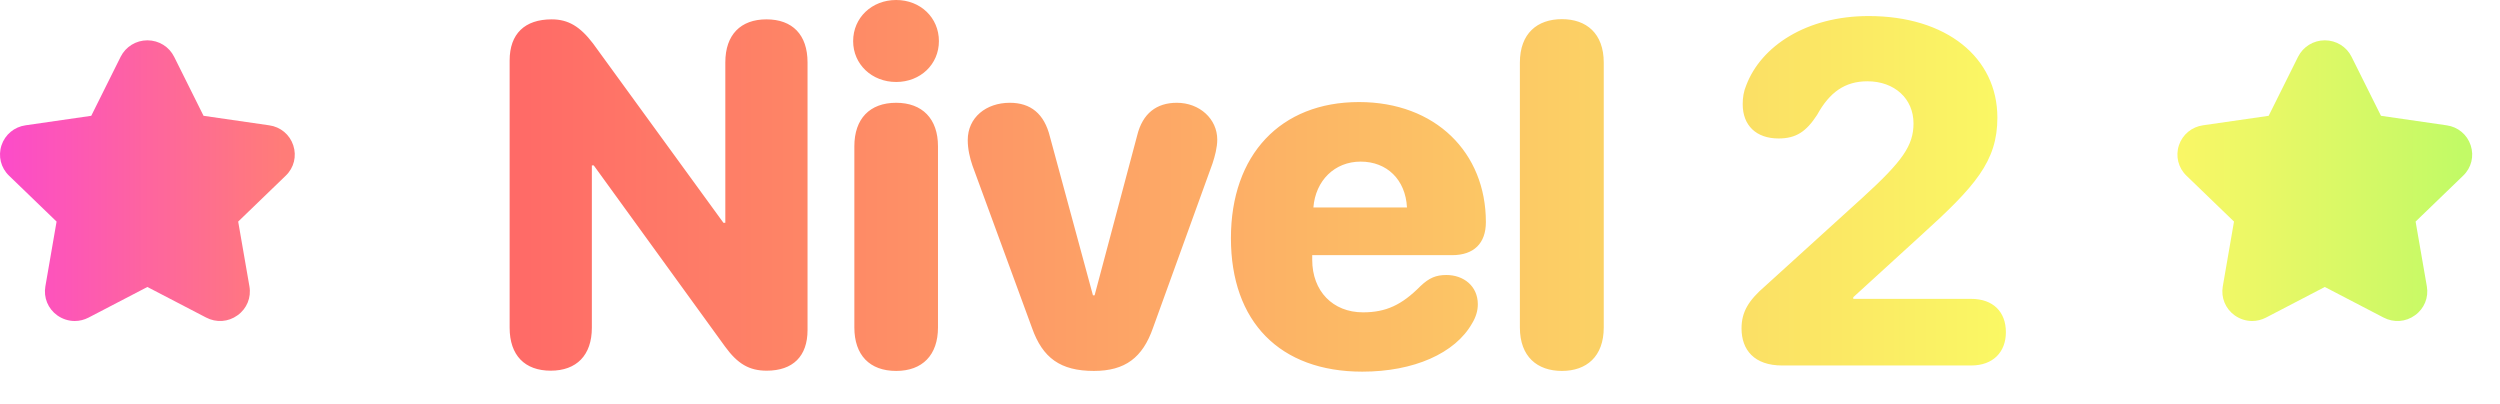
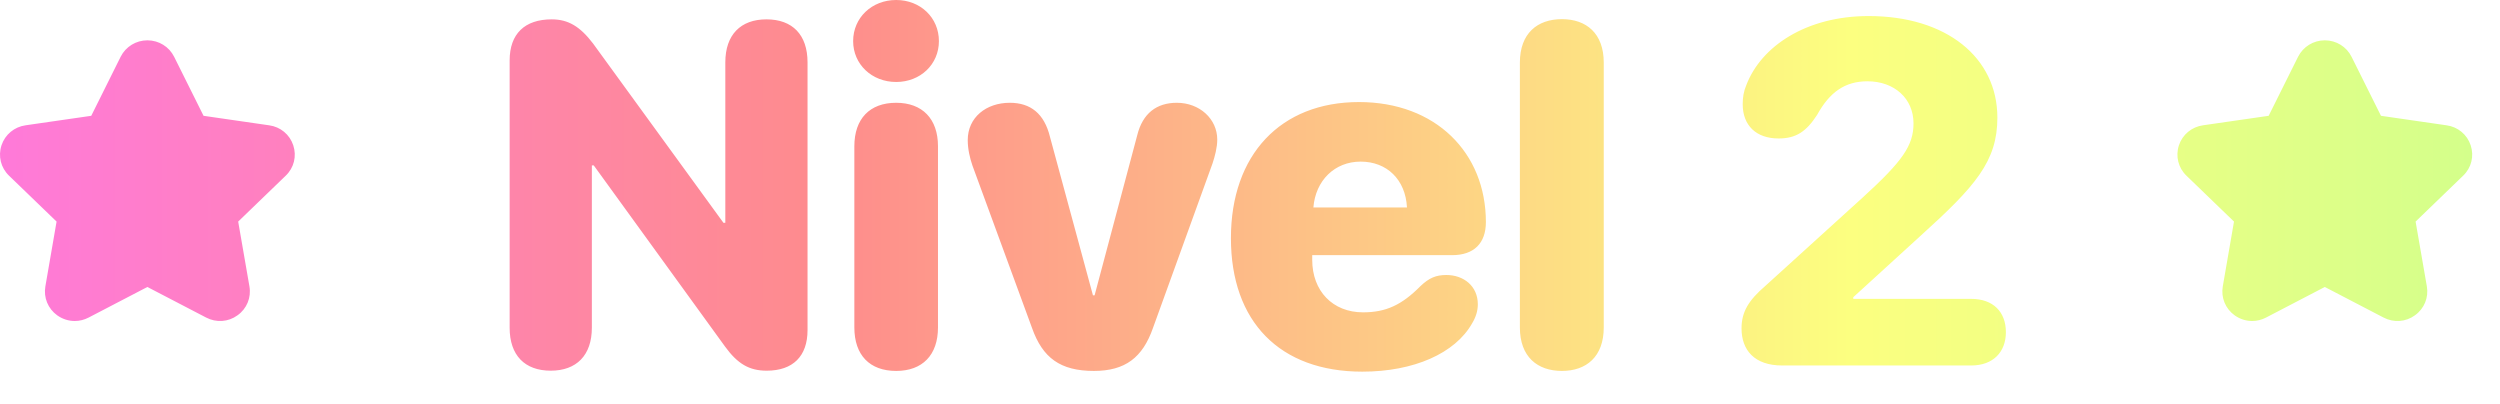
<svg xmlns="http://www.w3.org/2000/svg" width="62" height="10" viewBox="0 0 62 10" fill="none">
-   <path d="M13.658 9.193C14.297 9.193 14.678 8.812 14.678 8.127V4.102H14.725L17.982 8.596C18.293 9.023 18.58 9.193 19.014 9.193C19.664 9.193 20.027 8.836 20.027 8.186V1.547C20.027 0.861 19.652 0.48 19.008 0.48C18.369 0.48 17.988 0.861 17.988 1.547V5.525H17.941L14.707 1.078C14.385 0.656 14.092 0.48 13.682 0.48C13.014 0.48 12.639 0.838 12.639 1.5V8.127C12.639 8.812 13.014 9.193 13.658 9.193ZM22.225 2.033C22.828 2.033 23.285 1.594 23.285 1.02C23.285 0.439 22.828 0 22.225 0C21.621 0 21.158 0.439 21.158 1.02C21.158 1.594 21.621 2.033 22.225 2.033ZM22.225 9.199C22.875 9.199 23.262 8.807 23.262 8.121V3.627C23.262 2.947 22.875 2.549 22.225 2.549C21.568 2.549 21.188 2.947 21.188 3.627V8.121C21.188 8.807 21.568 9.199 22.225 9.199ZM27.129 9.199C27.902 9.199 28.336 8.871 28.594 8.133L30.07 4.055C30.129 3.879 30.188 3.656 30.188 3.463C30.188 2.947 29.748 2.549 29.186 2.549C28.688 2.549 28.336 2.807 28.201 3.363L27.146 7.324H27.105L26.039 3.393C25.898 2.818 25.559 2.549 25.043 2.549C24.457 2.549 24 2.912 24 3.475C24 3.697 24.053 3.92 24.117 4.107L25.594 8.133C25.857 8.877 26.297 9.199 27.129 9.199ZM33.785 9.217C35.057 9.217 36.088 8.766 36.51 8.016C36.603 7.863 36.65 7.705 36.65 7.547C36.65 7.09 36.293 6.82 35.871 6.82C35.613 6.82 35.443 6.891 35.227 7.096C34.764 7.564 34.371 7.746 33.803 7.746C33.053 7.746 32.543 7.219 32.543 6.445V6.328H36.012C36.551 6.328 36.85 6.035 36.85 5.508C36.85 3.785 35.602 2.531 33.703 2.531C31.758 2.531 30.527 3.838 30.527 5.906C30.527 7.98 31.74 9.217 33.785 9.217ZM32.572 5.145C32.625 4.477 33.1 4.008 33.744 4.008C34.395 4.008 34.857 4.453 34.893 5.145H32.572ZM38.736 9.199C39.34 9.199 39.773 8.848 39.773 8.121V1.553C39.773 0.826 39.34 0.475 38.736 0.475C38.127 0.475 37.693 0.826 37.693 1.553V8.121C37.693 8.848 38.127 9.199 38.736 9.199ZM44.197 9.064H48.885C49.43 9.064 49.746 8.73 49.746 8.238C49.746 7.734 49.43 7.412 48.885 7.412H45.961V7.371L47.643 5.836C48.984 4.623 49.535 4.002 49.535 2.918C49.535 1.424 48.27 0.398 46.342 0.398C44.801 0.398 43.676 1.143 43.307 2.115C43.242 2.268 43.219 2.42 43.219 2.584C43.219 3.111 43.553 3.434 44.109 3.434C44.543 3.434 44.795 3.264 45.065 2.848C45.375 2.285 45.756 2.016 46.312 2.016C46.986 2.016 47.455 2.449 47.455 3.059C47.455 3.609 47.185 3.996 46.195 4.898L43.781 7.09C43.359 7.453 43.19 7.74 43.19 8.145C43.19 8.678 43.506 9.064 44.197 9.064Z" fill="url(#paint0_linear)" />
-   <path d="M7.086 4.357L5.907 5.495L6.186 7.103C6.234 7.38 6.121 7.656 5.89 7.82C5.661 7.987 5.362 8.007 5.11 7.874L3.655 7.117L2.197 7.876C2.089 7.932 1.971 7.961 1.854 7.961C1.701 7.961 1.55 7.913 1.42 7.821C1.19 7.656 1.077 7.38 1.125 7.103L1.403 5.495L0.224 4.357C0.02 4.161 -0.051 3.872 0.037 3.604C0.126 3.336 0.356 3.146 0.637 3.107L2.263 2.872L2.992 1.408C3.119 1.157 3.373 1 3.655 1H3.657C3.94 1.001 4.194 1.158 4.319 1.409L5.048 2.872L6.677 3.108C6.955 3.146 7.185 3.336 7.273 3.604C7.362 3.872 7.291 4.161 7.086 4.357Z" fill="url(#paint1_linear)" />
-   <path d="M61.086 4.357L59.907 5.495L60.186 7.103C60.234 7.38 60.121 7.656 59.89 7.82C59.661 7.987 59.362 8.007 59.11 7.874L57.655 7.117L56.197 7.876C56.089 7.932 55.971 7.961 55.854 7.961C55.701 7.961 55.55 7.913 55.42 7.821C55.19 7.656 55.077 7.38 55.125 7.103L55.403 5.495L54.224 4.357C54.02 4.161 53.949 3.872 54.037 3.604C54.126 3.336 54.356 3.146 54.637 3.107L56.263 2.872L56.992 1.408C57.119 1.157 57.373 1 57.655 1H57.657C57.94 1.001 58.194 1.158 58.319 1.409L59.048 2.872L60.677 3.108C60.955 3.146 61.185 3.336 61.273 3.604C61.362 3.872 61.291 4.161 61.086 4.357Z" fill="url(#paint2_linear)" />
+   <path fill-rule="evenodd" clip-rule="evenodd" d="M13.658 9.193C14.297 9.193 14.678 8.812 14.678 8.127V4.102H14.725L17.982 8.596C18.293 9.023 18.58 9.193 19.014 9.193C19.664 9.193 20.027 8.836 20.027 8.186V1.547C20.027 0.861 19.652 0.48 19.008 0.48C18.369 0.48 17.988 0.861 17.988 1.547V5.525H17.941L14.707 1.078C14.385 0.656 14.092 0.48 13.682 0.48C13.014 0.48 12.639 0.838 12.639 1.5V8.127C12.639 8.812 13.014 9.193 13.658 9.193ZM22.225 2.033C22.828 2.033 23.285 1.594 23.285 1.02C23.285 0.439 22.828 0 22.225 0C21.621 0 21.158 0.439 21.158 1.02C21.158 1.594 21.621 2.033 22.225 2.033ZM22.225 9.199C22.875 9.199 23.262 8.807 23.262 8.121V3.627C23.262 2.947 22.875 2.549 22.225 2.549C21.568 2.549 21.188 2.947 21.188 3.627V8.121C21.188 8.807 21.568 9.199 22.225 9.199ZM27.129 9.199C27.902 9.199 28.336 8.871 28.594 8.133L30.07 4.055C30.129 3.879 30.188 3.656 30.188 3.463C30.188 2.947 29.748 2.549 29.186 2.549C28.688 2.549 28.336 2.807 28.201 3.363L27.146 7.324H27.105L26.039 3.393C25.898 2.818 25.559 2.549 25.043 2.549C24.457 2.549 24 2.912 24 3.475C24 3.697 24.053 3.92 24.117 4.107L25.594 8.133C25.857 8.877 26.297 9.199 27.129 9.199ZM33.785 9.217C35.057 9.217 36.088 8.766 36.51 8.016C36.603 7.863 36.65 7.705 36.65 7.547C36.65 7.09 36.293 6.82 35.871 6.82C35.613 6.82 35.443 6.891 35.227 7.096C34.764 7.564 34.371 7.746 33.803 7.746C33.053 7.746 32.543 7.219 32.543 6.445V6.328H36.012C36.551 6.328 36.85 6.035 36.85 5.508C36.85 3.785 35.602 2.531 33.703 2.531C31.758 2.531 30.527 3.838 30.527 5.906C30.527 7.98 31.74 9.217 33.785 9.217ZM32.572 5.145C32.625 4.477 33.1 4.008 33.744 4.008C34.395 4.008 34.857 4.453 34.893 5.145H32.572ZM38.736 9.199C39.34 9.199 39.773 8.848 39.773 8.121V1.553C39.773 0.826 39.34 0.475 38.736 0.475C38.127 0.475 37.693 0.826 37.693 1.553V8.121C37.693 8.848 38.127 9.199 38.736 9.199ZM44.197 9.064H48.885C49.43 9.064 49.746 8.73 49.746 8.238C49.746 7.734 49.43 7.412 48.885 7.412H45.961V7.371L47.643 5.836C48.984 4.623 49.535 4.002 49.535 2.918C49.535 1.424 48.27 0.398 46.342 0.398C44.801 0.398 43.676 1.143 43.307 2.115C43.242 2.268 43.219 2.42 43.219 2.584C43.219 3.111 43.553 3.434 44.109 3.434C44.543 3.434 44.795 3.264 45.065 2.848C45.375 2.285 45.756 2.016 46.312 2.016C46.986 2.016 47.455 2.449 47.455 3.059C47.455 3.609 47.185 3.996 46.195 4.898L43.781 7.09C43.359 7.453 43.19 7.74 43.19 8.145C43.19 8.678 43.506 9.064 44.197 9.064ZM7.086 4.357L5.907 5.495L6.186 7.103C6.234 7.38 6.121 7.656 5.89 7.82C5.661 7.987 5.362 8.007 5.11 7.874L3.655 7.117L2.197 7.876C2.089 7.932 1.971 7.961 1.854 7.961C1.701 7.961 1.55 7.913 1.42 7.821C1.19 7.656 1.077 7.38 1.125 7.103L1.403 5.495L0.224 4.357C0.02 4.161 -0.051 3.872 0.037 3.604C0.126 3.336 0.356 3.146 0.637 3.107L2.263 2.872L2.992 1.408C3.119 1.157 3.373 1 3.655 1H3.657C3.94 1.001 4.194 1.158 4.319 1.409L5.048 2.872L6.677 3.108C6.955 3.146 7.185 3.336 7.273 3.604C7.362 3.872 7.291 4.161 7.086 4.357ZM59.907 5.495L61.086 4.357C61.291 4.161 61.362 3.872 61.273 3.604C61.185 3.336 60.955 3.146 60.677 3.108L59.048 2.872L58.319 1.409C58.194 1.158 57.94 1.001 57.657 1H57.655C57.373 1 57.119 1.157 56.992 1.408L56.263 2.872L54.637 3.107C54.356 3.146 54.126 3.336 54.037 3.604C53.949 3.872 54.02 4.161 54.224 4.357L55.403 5.495L55.125 7.103C55.077 7.38 55.19 7.656 55.42 7.821C55.55 7.913 55.701 7.961 55.854 7.961C55.971 7.961 56.089 7.932 56.197 7.876L57.655 7.117L59.11 7.874C59.362 8.007 59.661 7.987 59.89 7.82C60.121 7.656 60.234 7.38 60.186 7.103L59.907 5.495Z" fill="url(#paint0_linear)" />
  <defs>
-     <linearGradient id="paint0_linear" x1="12" y1="12.065" x2="51" y2="12.065" gradientUnits="userSpaceOnUse">
-       <stop stop-color="#FF6767" />
-       <stop offset="1" stop-color="#FAFD64" />
-     </linearGradient>
-     <linearGradient id="paint1_linear" x1="-2.18363e-08" y1="7.961" x2="7" y2="7.961" gradientUnits="userSpaceOnUse">
-       <stop stop-color="#FC4BCA" />
-       <stop offset="1" stop-color="#FF7C78" />
-     </linearGradient>
-     <linearGradient id="paint2_linear" x1="54" y1="7.961" x2="61" y2="7.961" gradientUnits="userSpaceOnUse">
-       <stop stop-color="#FAF766" />
-       <stop offset="1" stop-color="#C2FA66" />
+     <linearGradient id="paint0_linear" x1="0" y1="4.181" x2="62" y2="4.181" gradientUnits="userSpaceOnUse">
+       <stop stop-color="#FF7AD9" />
+       <stop offset="0.333" stop-color="#FE8C8C" />
+       <stop offset="0.74" stop-color="#FCFF80" />
+       <stop offset="0.995" stop-color="#D3FF8B" />
    </linearGradient>
  </defs>
</svg>
